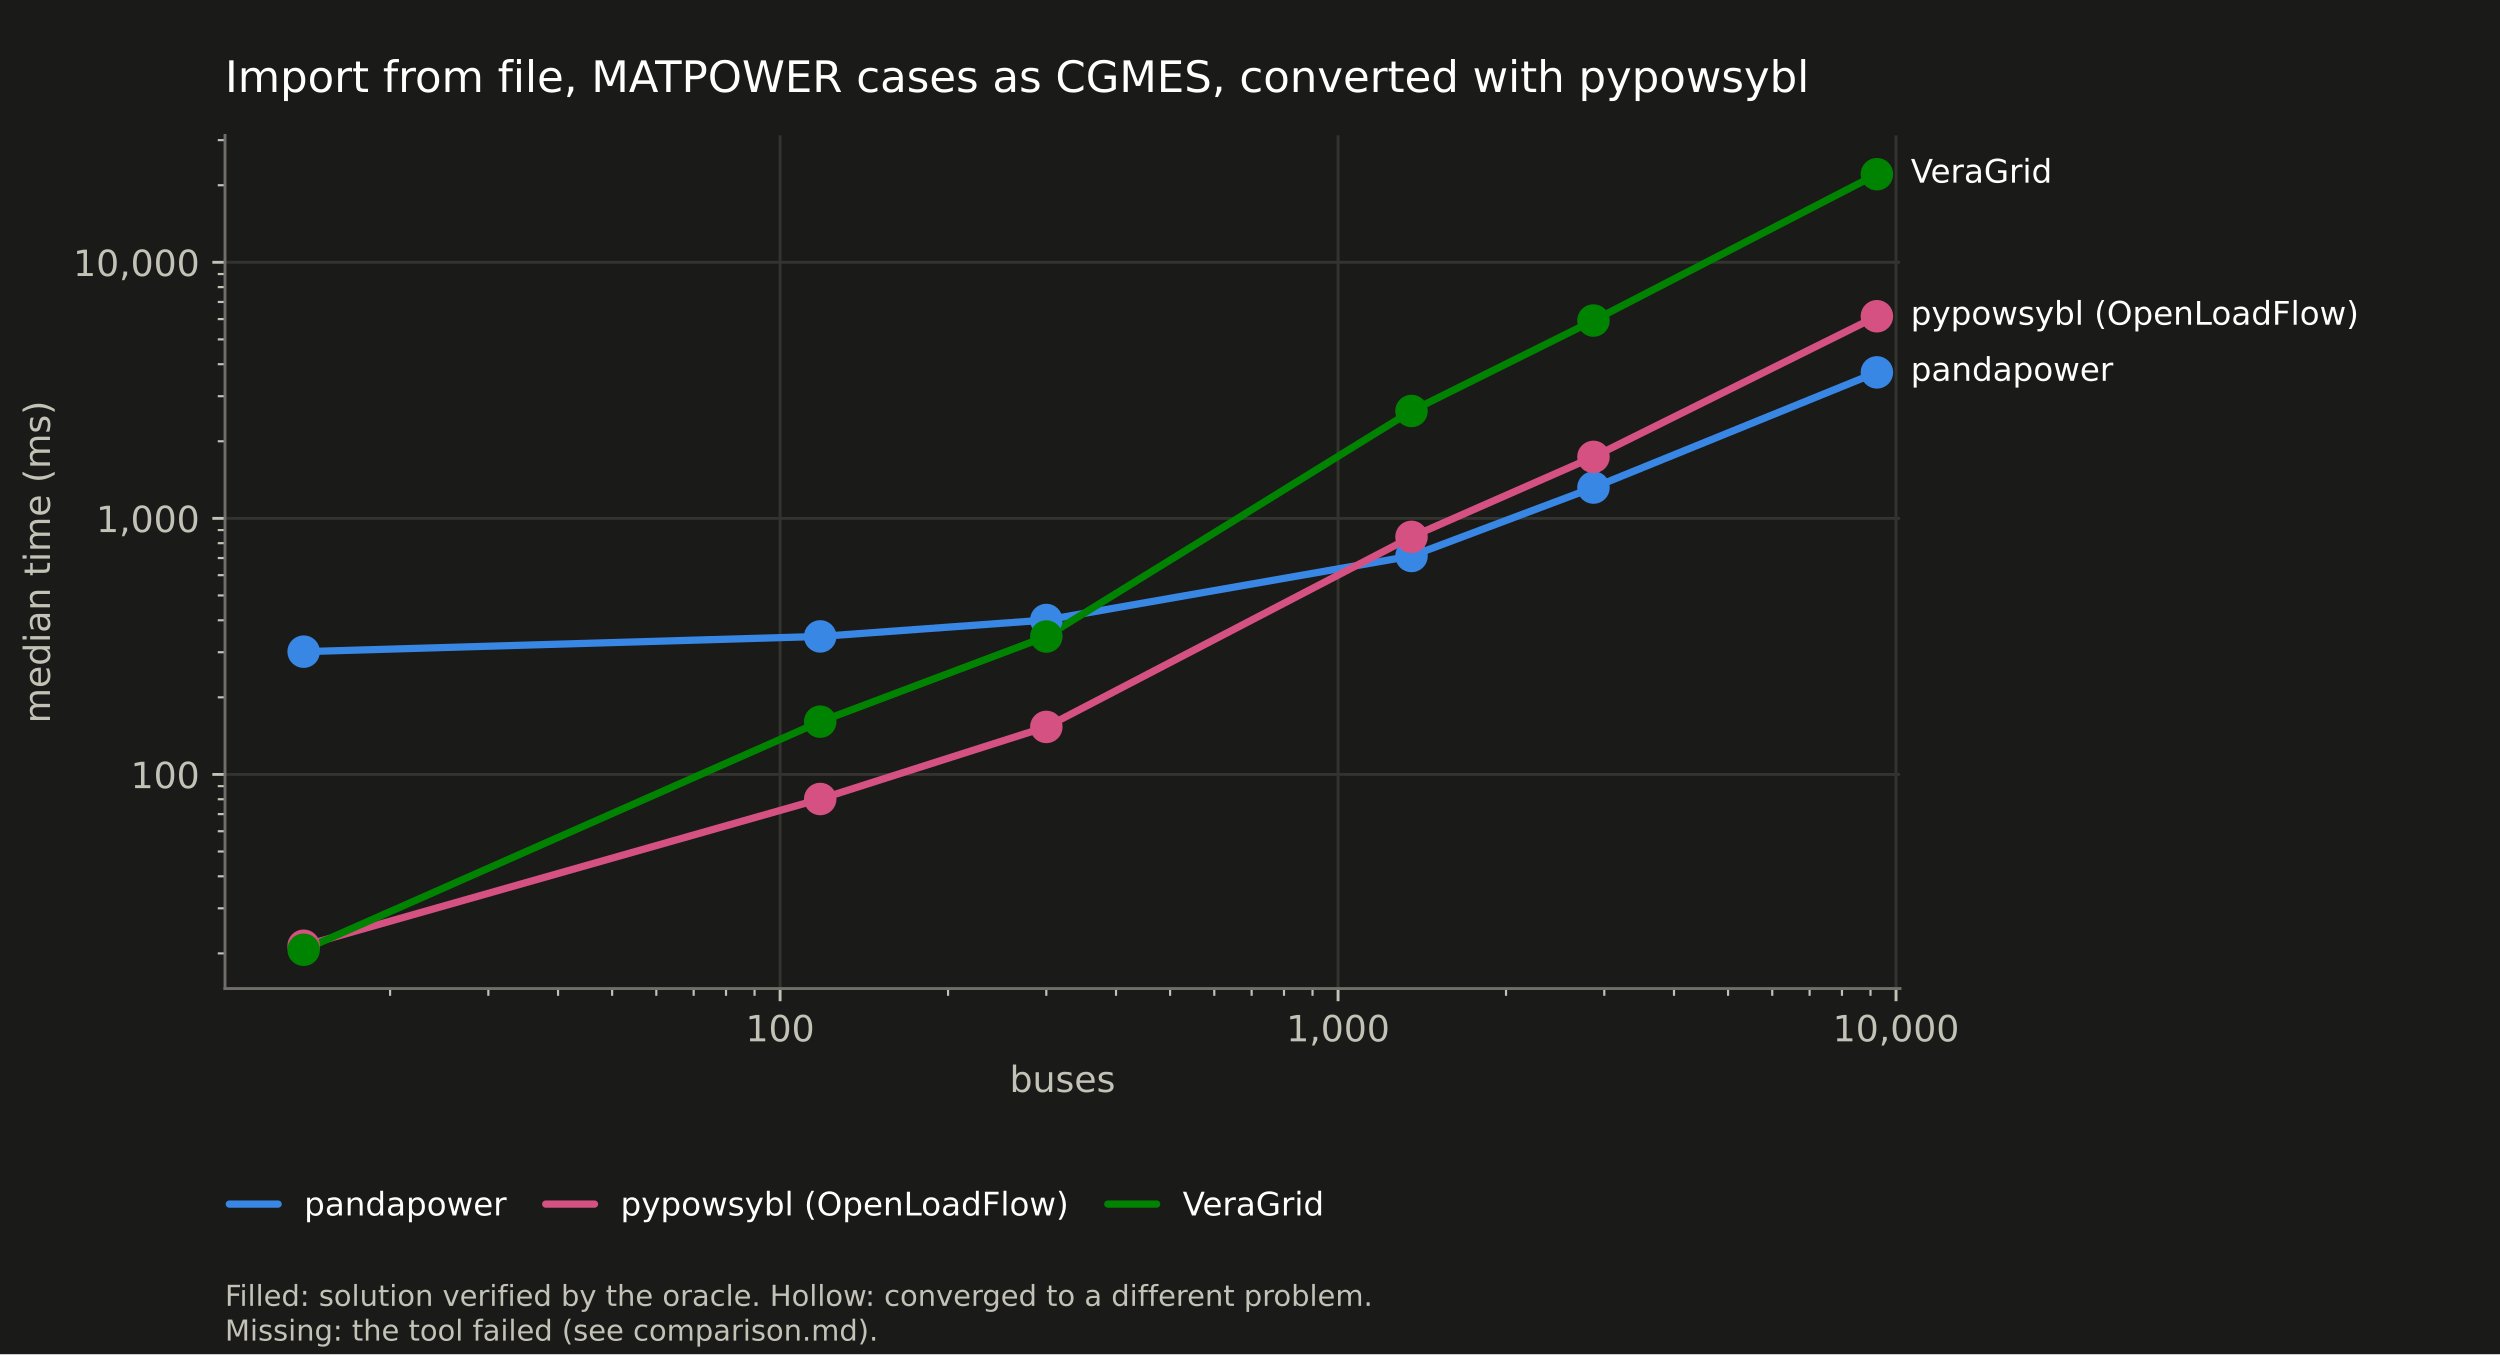
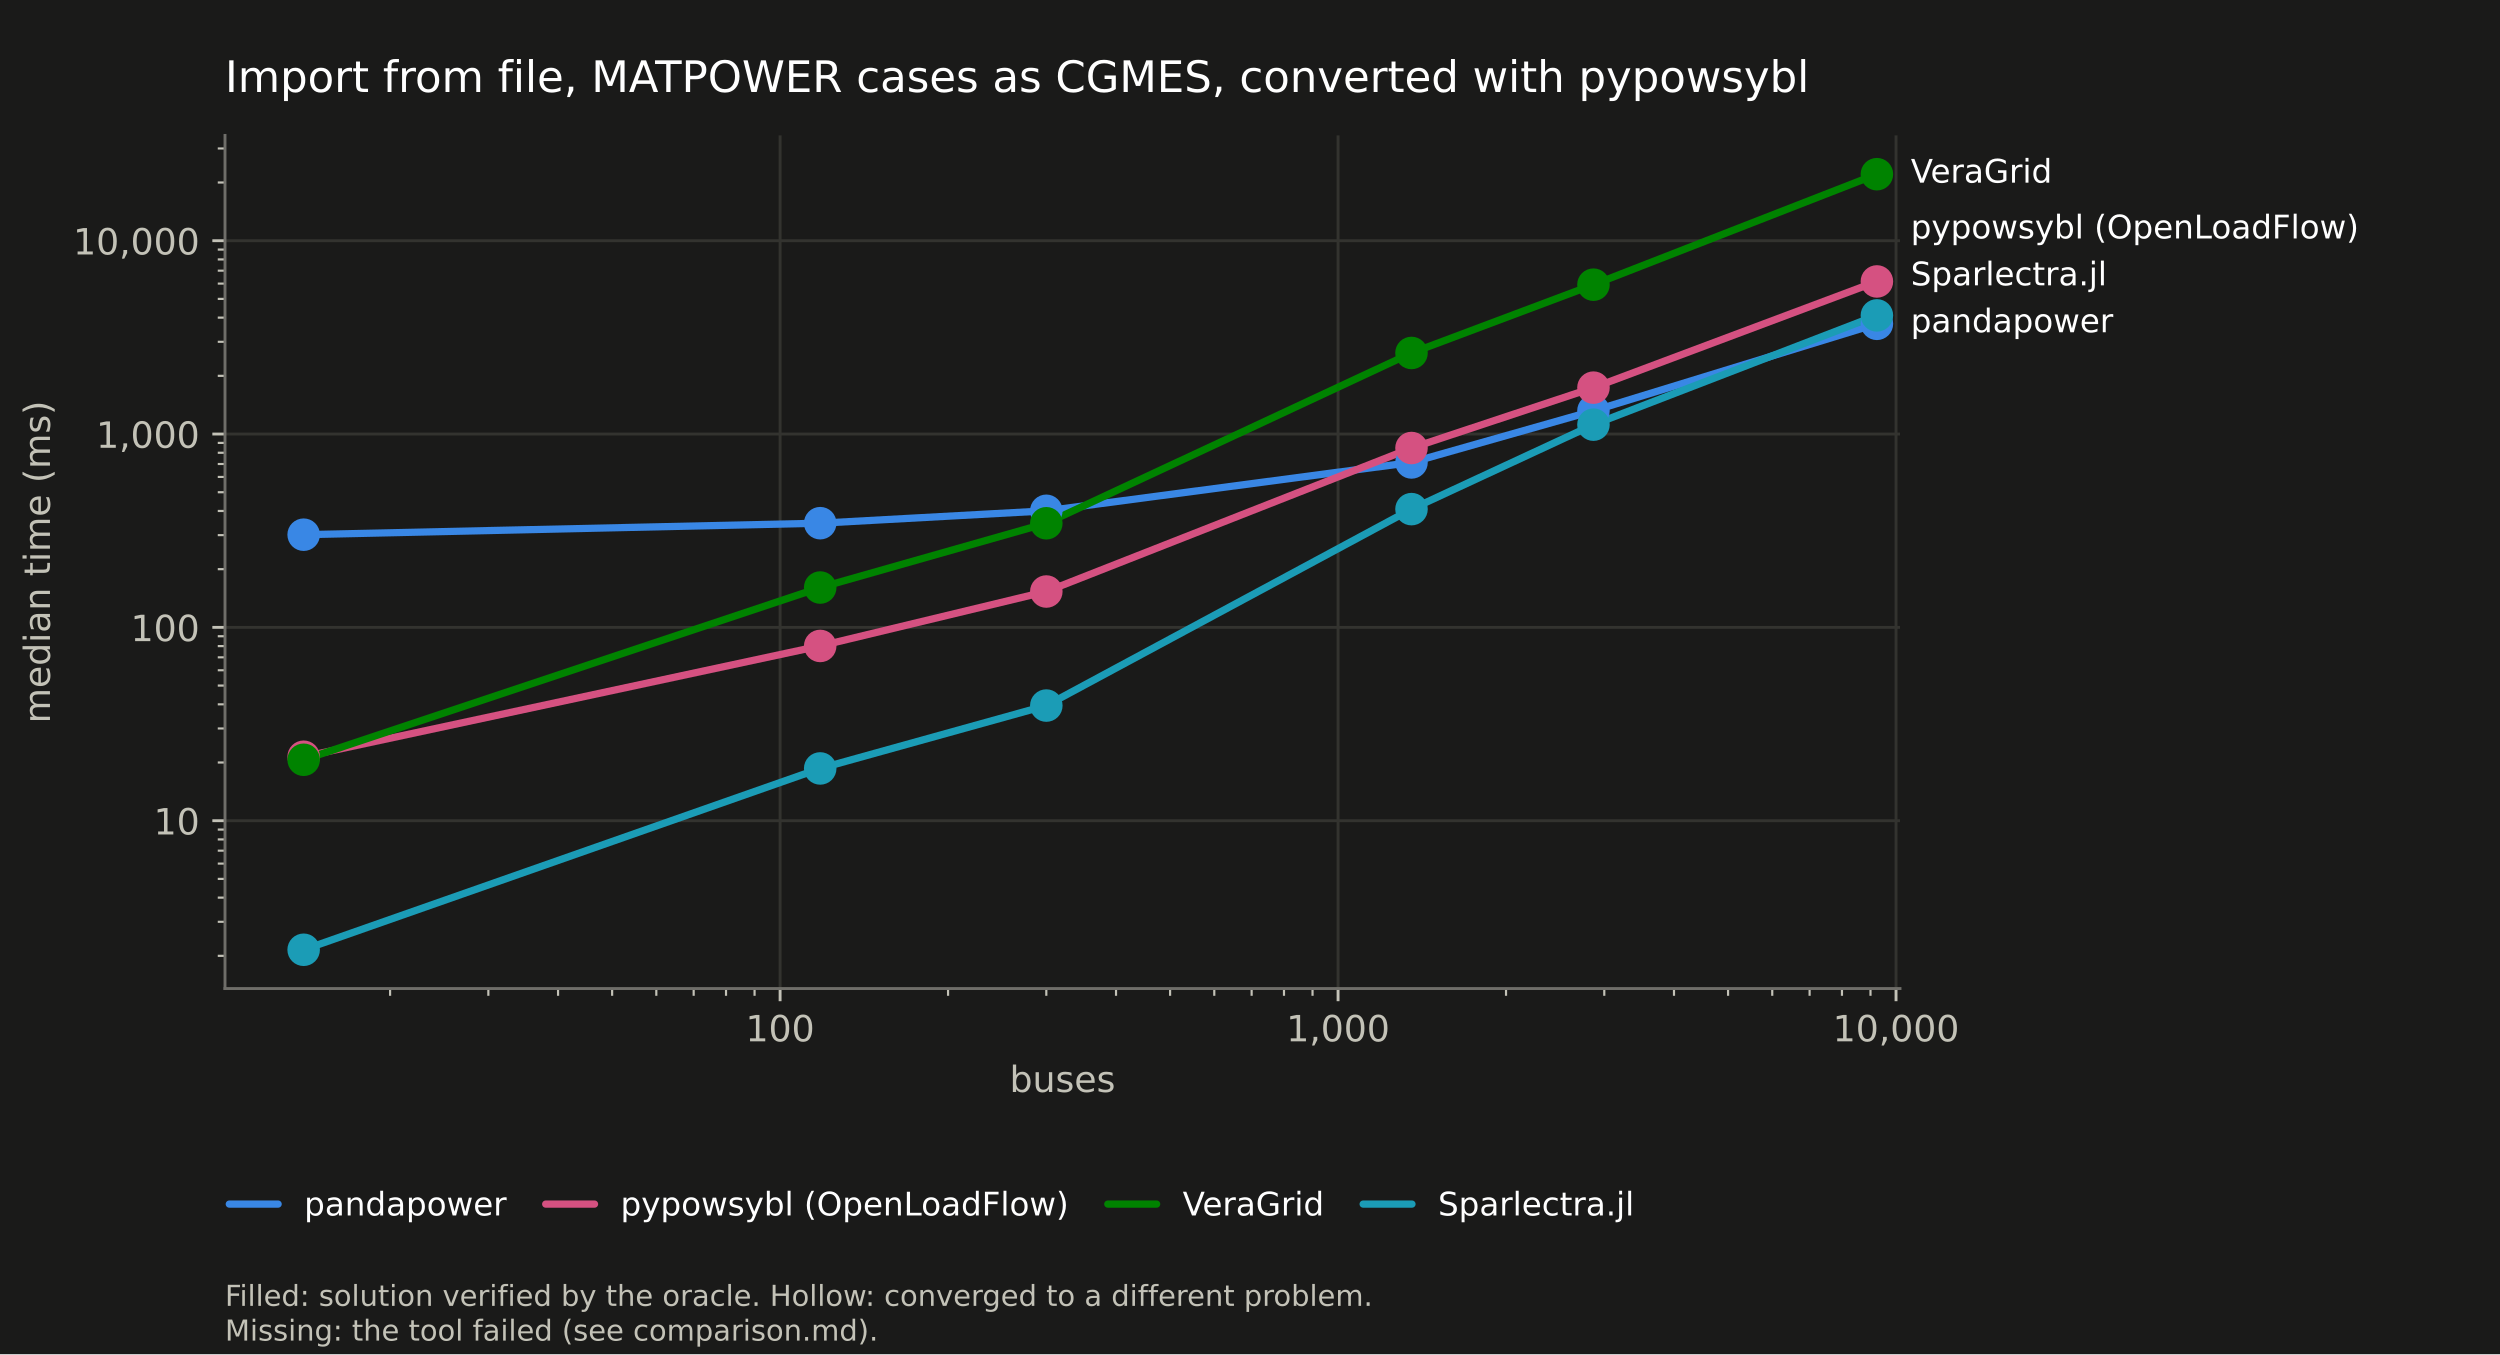
<svg xmlns="http://www.w3.org/2000/svg" xmlns:xlink="http://www.w3.org/1999/xlink" width="691.2pt" height="374.4pt" viewBox="0 0 691.2 374.4" version="1.1">
  <defs>
    <style type="text/css">*{stroke-linejoin: round; stroke-linecap: butt}</style>
  </defs>
  <g id="figure_1">
    <g id="patch_1">
      <path d="M 0 374.4  L 691.2 374.4  L 691.2 0  L 0 0  z " style="fill: #1a1a19" />
    </g>
    <g id="axes_1">
      <g id="patch_2">
        <path d="M 62.208 273.312  L 525.312 273.312  L 525.312 37.44  L 62.208 37.44  z " style="fill: #1a1a19" />
      </g>
      <g id="matplotlib.axis_1">
        <g id="xtick_1">
          <g id="line2d_1">
            <path d="M 215.681 273.312  L 215.681 37.44  " clip-path="url(#p7c9ccb0020)" style="fill: none; stroke: #33332f; stroke-width: 0.8; stroke-linecap: square" />
          </g>
          <g id="line2d_2">
            <defs>
              <path id="m5ec1d65c88" d="M 0 0  L 0 3.5  " style="stroke: #c3c2b7; stroke-width: 0.8" />
            </defs>
            <g>
              <use xlink:href="#m5ec1d65c88" x="215.681" y="273.312" style="fill: #c3c2b7; stroke: #c3c2b7; stroke-width: 0.8" />
            </g>
          </g>
          <g id="text_1">
            <text style="font-size: 10px; font-family: 'DejaVu Sans', 'Bitstream Vera Sans', 'Computer Modern Sans Serif', 'Lucida Grande', 'Verdana', 'Geneva', 'Lucid', 'Arial', 'Helvetica', 'Avant Garde', sans-serif; text-anchor: middle; fill: #c3c2b7" x="215.681" y="287.91" transform="rotate(-0 215.6808 287.9097)">100</text>
          </g>
        </g>
        <g id="xtick_2">
          <g id="line2d_3">
            <path d="M 369.948 273.312  L 369.948 37.44  " clip-path="url(#p7c9ccb0020)" style="fill: none; stroke: #33332f; stroke-width: 0.8; stroke-linecap: square" />
          </g>
          <g id="line2d_4">
            <g>
              <use xlink:href="#m5ec1d65c88" x="369.948" y="273.312" style="fill: #c3c2b7; stroke: #c3c2b7; stroke-width: 0.8" />
            </g>
          </g>
          <g id="text_2">
            <text style="font-size: 10px; font-family: 'DejaVu Sans', 'Bitstream Vera Sans', 'Computer Modern Sans Serif', 'Lucida Grande', 'Verdana', 'Geneva', 'Lucid', 'Arial', 'Helvetica', 'Avant Garde', sans-serif; text-anchor: middle; fill: #c3c2b7" x="369.948" y="287.91" transform="rotate(-0 369.9479 287.9097)">1,000</text>
          </g>
        </g>
        <g id="xtick_3">
          <g id="line2d_5">
            <path d="M 524.215 273.312  L 524.215 37.44  " clip-path="url(#p7c9ccb0020)" style="fill: none; stroke: #33332f; stroke-width: 0.8; stroke-linecap: square" />
          </g>
          <g id="line2d_6">
            <g>
              <use xlink:href="#m5ec1d65c88" x="524.215" y="273.312" style="fill: #c3c2b7; stroke: #c3c2b7; stroke-width: 0.8" />
            </g>
          </g>
          <g id="text_3">
            <text style="font-size: 10px; font-family: 'DejaVu Sans', 'Bitstream Vera Sans', 'Computer Modern Sans Serif', 'Lucida Grande', 'Verdana', 'Geneva', 'Lucid', 'Arial', 'Helvetica', 'Avant Garde', sans-serif; text-anchor: middle; fill: #c3c2b7" x="524.215" y="287.91" transform="rotate(-0 524.2149 287.9097)">10,000</text>
          </g>
        </g>
        <g id="xtick_4">
          <g id="line2d_7">
            <defs>
              <path id="m5e015acaa7" d="M 0 0  L 0 2  " style="stroke: #c3c2b7; stroke-width: 0.6" />
            </defs>
            <g>
              <use xlink:href="#m5e015acaa7" x="107.853" y="273.312" style="fill: #c3c2b7; stroke: #c3c2b7; stroke-width: 0.6" />
            </g>
          </g>
        </g>
        <g id="xtick_5">
          <g id="line2d_8">
            <g>
              <use xlink:href="#m5e015acaa7" x="135.018" y="273.312" style="fill: #c3c2b7; stroke: #c3c2b7; stroke-width: 0.6" />
            </g>
          </g>
        </g>
        <g id="xtick_6">
          <g id="line2d_9">
            <g>
              <use xlink:href="#m5e015acaa7" x="154.292" y="273.312" style="fill: #c3c2b7; stroke: #c3c2b7; stroke-width: 0.6" />
            </g>
          </g>
        </g>
        <g id="xtick_7">
          <g id="line2d_10">
            <g>
              <use xlink:href="#m5e015acaa7" x="169.242" y="273.312" style="fill: #c3c2b7; stroke: #c3c2b7; stroke-width: 0.6" />
            </g>
          </g>
        </g>
        <g id="xtick_8">
          <g id="line2d_11">
            <g>
              <use xlink:href="#m5e015acaa7" x="181.457" y="273.312" style="fill: #c3c2b7; stroke: #c3c2b7; stroke-width: 0.6" />
            </g>
          </g>
        </g>
        <g id="xtick_9">
          <g id="line2d_12">
            <g>
              <use xlink:href="#m5e015acaa7" x="191.785" y="273.312" style="fill: #c3c2b7; stroke: #c3c2b7; stroke-width: 0.6" />
            </g>
          </g>
        </g>
        <g id="xtick_10">
          <g id="line2d_13">
            <g>
              <use xlink:href="#m5e015acaa7" x="200.731" y="273.312" style="fill: #c3c2b7; stroke: #c3c2b7; stroke-width: 0.6" />
            </g>
          </g>
        </g>
        <g id="xtick_11">
          <g id="line2d_14">
            <g>
              <use xlink:href="#m5e015acaa7" x="208.622" y="273.312" style="fill: #c3c2b7; stroke: #c3c2b7; stroke-width: 0.6" />
            </g>
          </g>
        </g>
        <g id="xtick_12">
          <g id="line2d_15">
            <g>
              <use xlink:href="#m5e015acaa7" x="262.12" y="273.312" style="fill: #c3c2b7; stroke: #c3c2b7; stroke-width: 0.6" />
            </g>
          </g>
        </g>
        <g id="xtick_13">
          <g id="line2d_16">
            <g>
              <use xlink:href="#m5e015acaa7" x="289.285" y="273.312" style="fill: #c3c2b7; stroke: #c3c2b7; stroke-width: 0.6" />
            </g>
          </g>
        </g>
        <g id="xtick_14">
          <g id="line2d_17">
            <g>
              <use xlink:href="#m5e015acaa7" x="308.559" y="273.312" style="fill: #c3c2b7; stroke: #c3c2b7; stroke-width: 0.6" />
            </g>
          </g>
        </g>
        <g id="xtick_15">
          <g id="line2d_18">
            <g>
              <use xlink:href="#m5e015acaa7" x="323.509" y="273.312" style="fill: #c3c2b7; stroke: #c3c2b7; stroke-width: 0.6" />
            </g>
          </g>
        </g>
        <g id="xtick_16">
          <g id="line2d_19">
            <g>
              <use xlink:href="#m5e015acaa7" x="335.724" y="273.312" style="fill: #c3c2b7; stroke: #c3c2b7; stroke-width: 0.6" />
            </g>
          </g>
        </g>
        <g id="xtick_17">
          <g id="line2d_20">
            <g>
              <use xlink:href="#m5e015acaa7" x="346.052" y="273.312" style="fill: #c3c2b7; stroke: #c3c2b7; stroke-width: 0.6" />
            </g>
          </g>
        </g>
        <g id="xtick_18">
          <g id="line2d_21">
            <g>
              <use xlink:href="#m5e015acaa7" x="354.998" y="273.312" style="fill: #c3c2b7; stroke: #c3c2b7; stroke-width: 0.6" />
            </g>
          </g>
        </g>
        <g id="xtick_19">
          <g id="line2d_22">
            <g>
              <use xlink:href="#m5e015acaa7" x="362.889" y="273.312" style="fill: #c3c2b7; stroke: #c3c2b7; stroke-width: 0.6" />
            </g>
          </g>
        </g>
        <g id="xtick_20">
          <g id="line2d_23">
            <g>
              <use xlink:href="#m5e015acaa7" x="416.387" y="273.312" style="fill: #c3c2b7; stroke: #c3c2b7; stroke-width: 0.6" />
            </g>
          </g>
        </g>
        <g id="xtick_21">
          <g id="line2d_24">
            <g>
              <use xlink:href="#m5e015acaa7" x="443.552" y="273.312" style="fill: #c3c2b7; stroke: #c3c2b7; stroke-width: 0.6" />
            </g>
          </g>
        </g>
        <g id="xtick_22">
          <g id="line2d_25">
            <g>
              <use xlink:href="#m5e015acaa7" x="462.826" y="273.312" style="fill: #c3c2b7; stroke: #c3c2b7; stroke-width: 0.6" />
            </g>
          </g>
        </g>
        <g id="xtick_23">
          <g id="line2d_26">
            <g>
              <use xlink:href="#m5e015acaa7" x="477.776" y="273.312" style="fill: #c3c2b7; stroke: #c3c2b7; stroke-width: 0.6" />
            </g>
          </g>
        </g>
        <g id="xtick_24">
          <g id="line2d_27">
            <g>
              <use xlink:href="#m5e015acaa7" x="489.991" y="273.312" style="fill: #c3c2b7; stroke: #c3c2b7; stroke-width: 0.6" />
            </g>
          </g>
        </g>
        <g id="xtick_25">
          <g id="line2d_28">
            <g>
              <use xlink:href="#m5e015acaa7" x="500.319" y="273.312" style="fill: #c3c2b7; stroke: #c3c2b7; stroke-width: 0.6" />
            </g>
          </g>
        </g>
        <g id="xtick_26">
          <g id="line2d_29">
            <g>
              <use xlink:href="#m5e015acaa7" x="509.265" y="273.312" style="fill: #c3c2b7; stroke: #c3c2b7; stroke-width: 0.6" />
            </g>
          </g>
        </g>
        <g id="xtick_27">
          <g id="line2d_30">
            <g>
              <use xlink:href="#m5e015acaa7" x="517.156" y="273.312" style="fill: #c3c2b7; stroke: #c3c2b7; stroke-width: 0.6" />
            </g>
          </g>
        </g>
        <g id="text_4">
          <text style="font-size: 10px; font-family: 'DejaVu Sans', 'Bitstream Vera Sans', 'Computer Modern Sans Serif', 'Lucida Grande', 'Verdana', 'Geneva', 'Lucid', 'Arial', 'Helvetica', 'Avant Garde', sans-serif; text-anchor: middle; fill: #c3c2b7" x="293.76" y="301.91" transform="rotate(-0 293.76 301.9104)">buses</text>
        </g>
      </g>
      <g id="matplotlib.axis_2">
        <g id="ytick_1">
          <g id="line2d_31">
-             <path d="M 62.208 214.112  L 525.312 214.112  " clip-path="url(#p7c9ccb0020)" style="fill: none; stroke: #33332f; stroke-width: 0.8; stroke-linecap: square" />
+             <path d="M 62.208 226.911  L 525.312 226.911  " clip-path="url(#p7c9ccb0020)" style="fill: none; stroke: #33332f; stroke-width: 0.8; stroke-linecap: square" />
          </g>
          <g id="line2d_32">
            <defs>
              <path id="mb448b4ee46" d="M 0 0  L -3.5 0  " style="stroke: #c3c2b7; stroke-width: 0.8" />
            </defs>
            <g>
-               <use xlink:href="#mb448b4ee46" x="62.208" y="214.112" style="fill: #c3c2b7; stroke: #c3c2b7; stroke-width: 0.8" />
+               <use xlink:href="#mb448b4ee46" x="62.208" y="226.911" style="fill: #c3c2b7; stroke: #c3c2b7; stroke-width: 0.8" />
            </g>
          </g>
          <g id="text_5">
-             <text style="font-size: 10px; font-family: 'DejaVu Sans', 'Bitstream Vera Sans', 'Computer Modern Sans Serif', 'Lucida Grande', 'Verdana', 'Geneva', 'Lucid', 'Arial', 'Helvetica', 'Avant Garde', sans-serif; text-anchor: end; fill: #c3c2b7" x="55.208" y="217.91" transform="rotate(-0 55.208 217.9104)">100</text>
+             <text style="font-size: 10px; font-family: 'DejaVu Sans', 'Bitstream Vera Sans', 'Computer Modern Sans Serif', 'Lucida Grande', 'Verdana', 'Geneva', 'Lucid', 'Arial', 'Helvetica', 'Avant Garde', sans-serif; text-anchor: end; fill: #c3c2b7" x="55.208" y="230.71" transform="rotate(-0 55.208 230.7101)">10</text>
          </g>
        </g>
        <g id="ytick_2">
          <g id="line2d_33">
-             <path d="M 62.208 143.316  L 525.312 143.316  " clip-path="url(#p7c9ccb0020)" style="fill: none; stroke: #33332f; stroke-width: 0.8; stroke-linecap: square" />
+             <path d="M 62.208 173.459  L 525.312 173.459  " clip-path="url(#p7c9ccb0020)" style="fill: none; stroke: #33332f; stroke-width: 0.8; stroke-linecap: square" />
          </g>
          <g id="line2d_34">
            <g>
-               <use xlink:href="#mb448b4ee46" x="62.208" y="143.316" style="fill: #c3c2b7; stroke: #c3c2b7; stroke-width: 0.8" />
+               <use xlink:href="#mb448b4ee46" x="62.208" y="173.459" style="fill: #c3c2b7; stroke: #c3c2b7; stroke-width: 0.8" />
            </g>
          </g>
          <g id="text_6">
-             <text style="font-size: 10px; font-family: 'DejaVu Sans', 'Bitstream Vera Sans', 'Computer Modern Sans Serif', 'Lucida Grande', 'Verdana', 'Geneva', 'Lucid', 'Arial', 'Helvetica', 'Avant Garde', sans-serif; text-anchor: end; fill: #c3c2b7" x="55.208" y="147.115" transform="rotate(-0 55.208 147.1148)">1,000</text>
+             <text style="font-size: 10px; font-family: 'DejaVu Sans', 'Bitstream Vera Sans', 'Computer Modern Sans Serif', 'Lucida Grande', 'Verdana', 'Geneva', 'Lucid', 'Arial', 'Helvetica', 'Avant Garde', sans-serif; text-anchor: end; fill: #c3c2b7" x="55.208" y="177.257" transform="rotate(-0 55.208 177.2574)">100</text>
          </g>
        </g>
        <g id="ytick_3">
          <g id="line2d_35">
-             <path d="M 62.208 72.52  L 525.312 72.52  " clip-path="url(#p7c9ccb0020)" style="fill: none; stroke: #33332f; stroke-width: 0.8; stroke-linecap: square" />
+             <path d="M 62.208 120.006  L 525.312 120.006  " clip-path="url(#p7c9ccb0020)" style="fill: none; stroke: #33332f; stroke-width: 0.8; stroke-linecap: square" />
          </g>
          <g id="line2d_36">
            <g>
-               <use xlink:href="#mb448b4ee46" x="62.208" y="72.52" style="fill: #c3c2b7; stroke: #c3c2b7; stroke-width: 0.8" />
+               <use xlink:href="#mb448b4ee46" x="62.208" y="120.006" style="fill: #c3c2b7; stroke: #c3c2b7; stroke-width: 0.8" />
            </g>
          </g>
          <g id="text_7">
-             <text style="font-size: 10px; font-family: 'DejaVu Sans', 'Bitstream Vera Sans', 'Computer Modern Sans Serif', 'Lucida Grande', 'Verdana', 'Geneva', 'Lucid', 'Arial', 'Helvetica', 'Avant Garde', sans-serif; text-anchor: end; fill: #c3c2b7" x="55.208" y="76.319" transform="rotate(-0 55.208 76.31925)">10,000</text>
+             <text style="font-size: 10px; font-family: 'DejaVu Sans', 'Bitstream Vera Sans', 'Computer Modern Sans Serif', 'Lucida Grande', 'Verdana', 'Geneva', 'Lucid', 'Arial', 'Helvetica', 'Avant Garde', sans-serif; text-anchor: end; fill: #c3c2b7" x="55.208" y="123.805" transform="rotate(-0 55.208 123.8047)">1,000</text>
          </g>
        </g>
        <g id="ytick_4">
          <g id="line2d_37">
+             <path d="M 62.208 66.553  L 525.312 66.553  " clip-path="url(#p7c9ccb0020)" style="fill: none; stroke: #33332f; stroke-width: 0.8; stroke-linecap: square" />
+           </g>
+           <g id="line2d_38">
+             <g>
+               <use xlink:href="#mb448b4ee46" x="62.208" y="66.553" style="fill: #c3c2b7; stroke: #c3c2b7; stroke-width: 0.8" />
+             </g>
+           </g>
+           <g id="text_8">
+             <text style="font-size: 10px; font-family: 'DejaVu Sans', 'Bitstream Vera Sans', 'Computer Modern Sans Serif', 'Lucida Grande', 'Verdana', 'Geneva', 'Lucid', 'Arial', 'Helvetica', 'Avant Garde', sans-serif; text-anchor: end; fill: #c3c2b7" x="55.208" y="70.352" transform="rotate(-0 55.208 70.352)">10,000</text>
+           </g>
+         </g>
+         <g id="ytick_5">
+           <g id="line2d_39">
            <defs>
              <path id="m039c7db84e" d="M 0 0  L -2 0  " style="stroke: #c3c2b7; stroke-width: 0.6" />
            </defs>
            <g>
-               <use xlink:href="#m039c7db84e" x="62.208" y="263.596" style="fill: #c3c2b7; stroke: #c3c2b7; stroke-width: 0.6" />
-             </g>
-           </g>
-         </g>
-         <g id="ytick_5">
-           <g id="line2d_38">
-             <g>
-               <use xlink:href="#m039c7db84e" x="62.208" y="251.129" style="fill: #c3c2b7; stroke: #c3c2b7; stroke-width: 0.6" />
+               <use xlink:href="#m039c7db84e" x="62.208" y="264.273" style="fill: #c3c2b7; stroke: #c3c2b7; stroke-width: 0.6" />
            </g>
          </g>
        </g>
        <g id="ytick_6">
-           <g id="line2d_39">
-             <g>
-               <use xlink:href="#m039c7db84e" x="62.208" y="242.284" style="fill: #c3c2b7; stroke: #c3c2b7; stroke-width: 0.6" />
+           <g id="line2d_40">
+             <g>
+               <use xlink:href="#m039c7db84e" x="62.208" y="254.861" style="fill: #c3c2b7; stroke: #c3c2b7; stroke-width: 0.6" />
            </g>
          </g>
        </g>
        <g id="ytick_7">
-           <g id="line2d_40">
-             <g>
-               <use xlink:href="#m039c7db84e" x="62.208" y="235.423" style="fill: #c3c2b7; stroke: #c3c2b7; stroke-width: 0.6" />
+           <g id="line2d_41">
+             <g>
+               <use xlink:href="#m039c7db84e" x="62.208" y="248.182" style="fill: #c3c2b7; stroke: #c3c2b7; stroke-width: 0.6" />
            </g>
          </g>
        </g>
        <g id="ytick_8">
-           <g id="line2d_41">
-             <g>
-               <use xlink:href="#m039c7db84e" x="62.208" y="229.818" style="fill: #c3c2b7; stroke: #c3c2b7; stroke-width: 0.6" />
+           <g id="line2d_42">
+             <g>
+               <use xlink:href="#m039c7db84e" x="62.208" y="243.002" style="fill: #c3c2b7; stroke: #c3c2b7; stroke-width: 0.6" />
            </g>
          </g>
        </g>
        <g id="ytick_9">
-           <g id="line2d_42">
-             <g>
-               <use xlink:href="#m039c7db84e" x="62.208" y="225.078" style="fill: #c3c2b7; stroke: #c3c2b7; stroke-width: 0.6" />
+           <g id="line2d_43">
+             <g>
+               <use xlink:href="#m039c7db84e" x="62.208" y="238.77" style="fill: #c3c2b7; stroke: #c3c2b7; stroke-width: 0.6" />
            </g>
          </g>
        </g>
        <g id="ytick_10">
-           <g id="line2d_43">
-             <g>
-               <use xlink:href="#m039c7db84e" x="62.208" y="220.972" style="fill: #c3c2b7; stroke: #c3c2b7; stroke-width: 0.6" />
+           <g id="line2d_44">
+             <g>
+               <use xlink:href="#m039c7db84e" x="62.208" y="235.191" style="fill: #c3c2b7; stroke: #c3c2b7; stroke-width: 0.6" />
            </g>
          </g>
        </g>
        <g id="ytick_11">
-           <g id="line2d_44">
-             <g>
-               <use xlink:href="#m039c7db84e" x="62.208" y="217.351" style="fill: #c3c2b7; stroke: #c3c2b7; stroke-width: 0.6" />
+           <g id="line2d_45">
+             <g>
+               <use xlink:href="#m039c7db84e" x="62.208" y="232.091" style="fill: #c3c2b7; stroke: #c3c2b7; stroke-width: 0.6" />
            </g>
          </g>
        </g>
        <g id="ytick_12">
-           <g id="line2d_45">
-             <g>
-               <use xlink:href="#m039c7db84e" x="62.208" y="192.8" style="fill: #c3c2b7; stroke: #c3c2b7; stroke-width: 0.6" />
+           <g id="line2d_46">
+             <g>
+               <use xlink:href="#m039c7db84e" x="62.208" y="229.357" style="fill: #c3c2b7; stroke: #c3c2b7; stroke-width: 0.6" />
            </g>
          </g>
        </g>
        <g id="ytick_13">
-           <g id="line2d_46">
-             <g>
-               <use xlink:href="#m039c7db84e" x="62.208" y="180.334" style="fill: #c3c2b7; stroke: #c3c2b7; stroke-width: 0.6" />
+           <g id="line2d_47">
+             <g>
+               <use xlink:href="#m039c7db84e" x="62.208" y="210.82" style="fill: #c3c2b7; stroke: #c3c2b7; stroke-width: 0.6" />
            </g>
          </g>
        </g>
        <g id="ytick_14">
-           <g id="line2d_47">
-             <g>
-               <use xlink:href="#m039c7db84e" x="62.208" y="171.488" style="fill: #c3c2b7; stroke: #c3c2b7; stroke-width: 0.6" />
+           <g id="line2d_48">
+             <g>
+               <use xlink:href="#m039c7db84e" x="62.208" y="201.408" style="fill: #c3c2b7; stroke: #c3c2b7; stroke-width: 0.6" />
            </g>
          </g>
        </g>
        <g id="ytick_15">
-           <g id="line2d_48">
-             <g>
-               <use xlink:href="#m039c7db84e" x="62.208" y="164.628" style="fill: #c3c2b7; stroke: #c3c2b7; stroke-width: 0.6" />
+           <g id="line2d_49">
+             <g>
+               <use xlink:href="#m039c7db84e" x="62.208" y="194.73" style="fill: #c3c2b7; stroke: #c3c2b7; stroke-width: 0.6" />
            </g>
          </g>
        </g>
        <g id="ytick_16">
-           <g id="line2d_49">
-             <g>
-               <use xlink:href="#m039c7db84e" x="62.208" y="159.022" style="fill: #c3c2b7; stroke: #c3c2b7; stroke-width: 0.6" />
+           <g id="line2d_50">
+             <g>
+               <use xlink:href="#m039c7db84e" x="62.208" y="189.549" style="fill: #c3c2b7; stroke: #c3c2b7; stroke-width: 0.6" />
            </g>
          </g>
        </g>
        <g id="ytick_17">
-           <g id="line2d_50">
-             <g>
-               <use xlink:href="#m039c7db84e" x="62.208" y="154.282" style="fill: #c3c2b7; stroke: #c3c2b7; stroke-width: 0.6" />
+           <g id="line2d_51">
+             <g>
+               <use xlink:href="#m039c7db84e" x="62.208" y="185.317" style="fill: #c3c2b7; stroke: #c3c2b7; stroke-width: 0.6" />
            </g>
          </g>
        </g>
        <g id="ytick_18">
-           <g id="line2d_51">
-             <g>
-               <use xlink:href="#m039c7db84e" x="62.208" y="150.177" style="fill: #c3c2b7; stroke: #c3c2b7; stroke-width: 0.6" />
+           <g id="line2d_52">
+             <g>
+               <use xlink:href="#m039c7db84e" x="62.208" y="181.738" style="fill: #c3c2b7; stroke: #c3c2b7; stroke-width: 0.6" />
            </g>
          </g>
        </g>
        <g id="ytick_19">
-           <g id="line2d_52">
-             <g>
-               <use xlink:href="#m039c7db84e" x="62.208" y="146.555" style="fill: #c3c2b7; stroke: #c3c2b7; stroke-width: 0.6" />
+           <g id="line2d_53">
+             <g>
+               <use xlink:href="#m039c7db84e" x="62.208" y="178.639" style="fill: #c3c2b7; stroke: #c3c2b7; stroke-width: 0.6" />
            </g>
          </g>
        </g>
        <g id="ytick_20">
-           <g id="line2d_53">
-             <g>
-               <use xlink:href="#m039c7db84e" x="62.208" y="122.004" style="fill: #c3c2b7; stroke: #c3c2b7; stroke-width: 0.6" />
+           <g id="line2d_54">
+             <g>
+               <use xlink:href="#m039c7db84e" x="62.208" y="175.904" style="fill: #c3c2b7; stroke: #c3c2b7; stroke-width: 0.6" />
            </g>
          </g>
        </g>
        <g id="ytick_21">
-           <g id="line2d_54">
-             <g>
-               <use xlink:href="#m039c7db84e" x="62.208" y="109.538" style="fill: #c3c2b7; stroke: #c3c2b7; stroke-width: 0.6" />
+           <g id="line2d_55">
+             <g>
+               <use xlink:href="#m039c7db84e" x="62.208" y="157.368" style="fill: #c3c2b7; stroke: #c3c2b7; stroke-width: 0.6" />
            </g>
          </g>
        </g>
        <g id="ytick_22">
-           <g id="line2d_55">
-             <g>
-               <use xlink:href="#m039c7db84e" x="62.208" y="100.693" style="fill: #c3c2b7; stroke: #c3c2b7; stroke-width: 0.6" />
+           <g id="line2d_56">
+             <g>
+               <use xlink:href="#m039c7db84e" x="62.208" y="147.955" style="fill: #c3c2b7; stroke: #c3c2b7; stroke-width: 0.6" />
            </g>
          </g>
        </g>
        <g id="ytick_23">
-           <g id="line2d_56">
-             <g>
-               <use xlink:href="#m039c7db84e" x="62.208" y="93.832" style="fill: #c3c2b7; stroke: #c3c2b7; stroke-width: 0.6" />
+           <g id="line2d_57">
+             <g>
+               <use xlink:href="#m039c7db84e" x="62.208" y="141.277" style="fill: #c3c2b7; stroke: #c3c2b7; stroke-width: 0.6" />
            </g>
          </g>
        </g>
        <g id="ytick_24">
-           <g id="line2d_57">
-             <g>
-               <use xlink:href="#m039c7db84e" x="62.208" y="88.226" style="fill: #c3c2b7; stroke: #c3c2b7; stroke-width: 0.6" />
+           <g id="line2d_58">
+             <g>
+               <use xlink:href="#m039c7db84e" x="62.208" y="136.097" style="fill: #c3c2b7; stroke: #c3c2b7; stroke-width: 0.6" />
            </g>
          </g>
        </g>
        <g id="ytick_25">
-           <g id="line2d_58">
-             <g>
-               <use xlink:href="#m039c7db84e" x="62.208" y="83.487" style="fill: #c3c2b7; stroke: #c3c2b7; stroke-width: 0.6" />
+           <g id="line2d_59">
+             <g>
+               <use xlink:href="#m039c7db84e" x="62.208" y="131.864" style="fill: #c3c2b7; stroke: #c3c2b7; stroke-width: 0.6" />
            </g>
          </g>
        </g>
        <g id="ytick_26">
-           <g id="line2d_59">
-             <g>
-               <use xlink:href="#m039c7db84e" x="62.208" y="79.381" style="fill: #c3c2b7; stroke: #c3c2b7; stroke-width: 0.6" />
+           <g id="line2d_60">
+             <g>
+               <use xlink:href="#m039c7db84e" x="62.208" y="128.286" style="fill: #c3c2b7; stroke: #c3c2b7; stroke-width: 0.6" />
            </g>
          </g>
        </g>
        <g id="ytick_27">
-           <g id="line2d_60">
-             <g>
-               <use xlink:href="#m039c7db84e" x="62.208" y="75.76" style="fill: #c3c2b7; stroke: #c3c2b7; stroke-width: 0.6" />
+           <g id="line2d_61">
+             <g>
+               <use xlink:href="#m039c7db84e" x="62.208" y="125.186" style="fill: #c3c2b7; stroke: #c3c2b7; stroke-width: 0.6" />
            </g>
          </g>
        </g>
        <g id="ytick_28">
-           <g id="line2d_61">
-             <g>
-               <use xlink:href="#m039c7db84e" x="62.208" y="51.209" style="fill: #c3c2b7; stroke: #c3c2b7; stroke-width: 0.6" />
+           <g id="line2d_62">
+             <g>
+               <use xlink:href="#m039c7db84e" x="62.208" y="122.452" style="fill: #c3c2b7; stroke: #c3c2b7; stroke-width: 0.6" />
            </g>
          </g>
        </g>
        <g id="ytick_29">
-           <g id="line2d_62">
-             <g>
-               <use xlink:href="#m039c7db84e" x="62.208" y="38.742" style="fill: #c3c2b7; stroke: #c3c2b7; stroke-width: 0.6" />
-             </g>
-           </g>
-         </g>
-         <g id="text_8">
+           <g id="line2d_63">
+             <g>
+               <use xlink:href="#m039c7db84e" x="62.208" y="103.915" style="fill: #c3c2b7; stroke: #c3c2b7; stroke-width: 0.6" />
+             </g>
+           </g>
+         </g>
+         <g id="ytick_30">
+           <g id="line2d_64">
+             <g>
+               <use xlink:href="#m039c7db84e" x="62.208" y="94.502" style="fill: #c3c2b7; stroke: #c3c2b7; stroke-width: 0.6" />
+             </g>
+           </g>
+         </g>
+         <g id="ytick_31">
+           <g id="line2d_65">
+             <g>
+               <use xlink:href="#m039c7db84e" x="62.208" y="87.824" style="fill: #c3c2b7; stroke: #c3c2b7; stroke-width: 0.6" />
+             </g>
+           </g>
+         </g>
+         <g id="ytick_32">
+           <g id="line2d_66">
+             <g>
+               <use xlink:href="#m039c7db84e" x="62.208" y="82.644" style="fill: #c3c2b7; stroke: #c3c2b7; stroke-width: 0.6" />
+             </g>
+           </g>
+         </g>
+         <g id="ytick_33">
+           <g id="line2d_67">
+             <g>
+               <use xlink:href="#m039c7db84e" x="62.208" y="78.412" style="fill: #c3c2b7; stroke: #c3c2b7; stroke-width: 0.6" />
+             </g>
+           </g>
+         </g>
+         <g id="ytick_34">
+           <g id="line2d_68">
+             <g>
+               <use xlink:href="#m039c7db84e" x="62.208" y="74.833" style="fill: #c3c2b7; stroke: #c3c2b7; stroke-width: 0.6" />
+             </g>
+           </g>
+         </g>
+         <g id="ytick_35">
+           <g id="line2d_69">
+             <g>
+               <use xlink:href="#m039c7db84e" x="62.208" y="71.733" style="fill: #c3c2b7; stroke: #c3c2b7; stroke-width: 0.6" />
+             </g>
+           </g>
+         </g>
+         <g id="ytick_36">
+           <g id="line2d_70">
+             <g>
+               <use xlink:href="#m039c7db84e" x="62.208" y="68.999" style="fill: #c3c2b7; stroke: #c3c2b7; stroke-width: 0.6" />
+             </g>
+           </g>
+         </g>
+         <g id="ytick_37">
+           <g id="line2d_71">
+             <g>
+               <use xlink:href="#m039c7db84e" x="62.208" y="50.462" style="fill: #c3c2b7; stroke: #c3c2b7; stroke-width: 0.6" />
+             </g>
+           </g>
+         </g>
+         <g id="ytick_38">
+           <g id="line2d_72">
+             <g>
+               <use xlink:href="#m039c7db84e" x="62.208" y="41.05" style="fill: #c3c2b7; stroke: #c3c2b7; stroke-width: 0.6" />
+             </g>
+           </g>
+         </g>
+         <g id="text_9">
          <text style="font-size: 10px; font-family: 'DejaVu Sans', 'Bitstream Vera Sans', 'Computer Modern Sans Serif', 'Lucida Grande', 'Verdana', 'Geneva', 'Lucid', 'Arial', 'Helvetica', 'Avant Garde', sans-serif; text-anchor: middle; fill: #c3c2b7" x="13.815" y="155.376" transform="rotate(-90 13.81503 155.376)">median time (ms)</text>
        </g>
      </g>
-       <g id="line2d_63">
-         <path d="M 83.956 180.171  L 226.77 175.956  L 289.285 171.421  L 390.252 153.716  L 440.561 134.8  L 518.926 102.952  " clip-path="url(#p7c9ccb0020)" style="fill: none; stroke: #3987e5; stroke-width: 2; stroke-linecap: round" />
-       </g>
-       <g id="line2d_64">
-         <path d="M 83.956 261.483  L 226.77 220.908  L 289.285 200.98  L 390.252 148.435  L 440.561 126.324  L 518.926 87.437  " clip-path="url(#p7c9ccb0020)" style="fill: none; stroke: #d55181; stroke-width: 2; stroke-linecap: round" />
-       </g>
-       <g id="line2d_65">
-         <path d="M 83.956 262.591  L 226.77 199.522  L 289.285 175.986  L 390.252 113.626  L 440.561 88.621  L 518.926 48.161  " clip-path="url(#p7c9ccb0020)" style="fill: none; stroke: #008300; stroke-width: 2; stroke-linecap: round" />
+       <g id="line2d_73">
+         <path d="M 83.956 147.832  L 226.77 144.65  L 289.285 141.226  L 390.252 127.858  L 440.561 113.576  L 518.926 89.53  " clip-path="url(#p7c9ccb0020)" style="fill: none; stroke: #3987e5; stroke-width: 2; stroke-linecap: round" />
+       </g>
+       <g id="line2d_74">
+         <path d="M 83.956 209.225  L 226.77 178.59  L 289.285 163.544  L 390.252 123.87  L 440.561 107.176  L 518.926 77.816  " clip-path="url(#p7c9ccb0020)" style="fill: none; stroke: #d55181; stroke-width: 2; stroke-linecap: round" />
+       </g>
+       <g id="line2d_75">
+         <path d="M 83.956 210.062  L 226.77 162.443  L 289.285 144.672  L 390.252 97.589  L 440.561 78.709  L 518.926 48.161  " clip-path="url(#p7c9ccb0020)" style="fill: none; stroke: #008300; stroke-width: 2; stroke-linecap: round" />
+       </g>
+       <g id="line2d_76">
+         <path d="M 83.956 262.591  L 226.77 212.458  L 289.285 195.076  L 390.252 140.762  L 440.561 117.409  L 518.926 87.201  " clip-path="url(#p7c9ccb0020)" style="fill: none; stroke: #1b9cb6; stroke-width: 2; stroke-linecap: round" />
      </g>
      <g id="patch_3">
        <path d="M 62.208 273.312  L 62.208 37.44  " style="fill: none; stroke: #6f6e69; stroke-width: 0.8; stroke-linejoin: miter; stroke-linecap: square" />
      </g>
      <g id="patch_4">
        <path d="M 62.208 273.312  L 525.312 273.312  " style="fill: none; stroke: #6f6e69; stroke-width: 0.8; stroke-linejoin: miter; stroke-linecap: square" />
      </g>
-       <g id="line2d_66">
+       <g id="line2d_77">
        <defs>
          <path id="m8c884c521c" d="M 0 3.5  C 0.928 3.5 1.819 3.131 2.475 2.475  C 3.131 1.819 3.5 0.928 3.5 0  C 3.5 -0.928 3.131 -1.819 2.475 -2.475  C 1.819 -3.131 0.928 -3.5 0 -3.5  C -0.928 -3.5 -1.819 -3.131 -2.475 -2.475  C -3.131 -1.819 -3.5 -0.928 -3.5 0  C -3.5 0.928 -3.131 1.819 -2.475 2.475  C -1.819 3.131 -0.928 3.5 0 3.5  z " style="stroke: #3987e5; stroke-width: 2" />
        </defs>
        <g clip-path="url(#p7c9ccb0020)">
-           <use xlink:href="#m8c884c521c" x="83.956" y="180.171" style="fill: #3987e5; stroke: #3987e5; stroke-width: 2" />
-         </g>
-       </g>
-       <g id="line2d_67">
-         <g clip-path="url(#p7c9ccb0020)">
-           <use xlink:href="#m8c884c521c" x="226.77" y="175.956" style="fill: #3987e5; stroke: #3987e5; stroke-width: 2" />
-         </g>
-       </g>
-       <g id="line2d_68">
-         <g clip-path="url(#p7c9ccb0020)">
-           <use xlink:href="#m8c884c521c" x="289.285" y="171.421" style="fill: #3987e5; stroke: #3987e5; stroke-width: 2" />
-         </g>
-       </g>
-       <g id="line2d_69">
-         <g clip-path="url(#p7c9ccb0020)">
-           <use xlink:href="#m8c884c521c" x="390.252" y="153.716" style="fill: #3987e5; stroke: #3987e5; stroke-width: 2" />
-         </g>
-       </g>
-       <g id="line2d_70">
-         <g clip-path="url(#p7c9ccb0020)">
-           <use xlink:href="#m8c884c521c" x="440.561" y="134.8" style="fill: #3987e5; stroke: #3987e5; stroke-width: 2" />
-         </g>
-       </g>
-       <g id="line2d_71">
-         <g clip-path="url(#p7c9ccb0020)">
-           <use xlink:href="#m8c884c521c" x="518.926" y="102.952" style="fill: #3987e5; stroke: #3987e5; stroke-width: 2" />
-         </g>
-       </g>
-       <g id="line2d_72">
+           <use xlink:href="#m8c884c521c" x="83.956" y="147.832" style="fill: #3987e5; stroke: #3987e5; stroke-width: 2" />
+         </g>
+       </g>
+       <g id="line2d_78">
+         <g clip-path="url(#p7c9ccb0020)">
+           <use xlink:href="#m8c884c521c" x="226.77" y="144.65" style="fill: #3987e5; stroke: #3987e5; stroke-width: 2" />
+         </g>
+       </g>
+       <g id="line2d_79">
+         <g clip-path="url(#p7c9ccb0020)">
+           <use xlink:href="#m8c884c521c" x="289.285" y="141.226" style="fill: #3987e5; stroke: #3987e5; stroke-width: 2" />
+         </g>
+       </g>
+       <g id="line2d_80">
+         <g clip-path="url(#p7c9ccb0020)">
+           <use xlink:href="#m8c884c521c" x="390.252" y="127.858" style="fill: #3987e5; stroke: #3987e5; stroke-width: 2" />
+         </g>
+       </g>
+       <g id="line2d_81">
+         <g clip-path="url(#p7c9ccb0020)">
+           <use xlink:href="#m8c884c521c" x="440.561" y="113.576" style="fill: #3987e5; stroke: #3987e5; stroke-width: 2" />
+         </g>
+       </g>
+       <g id="line2d_82">
+         <g clip-path="url(#p7c9ccb0020)">
+           <use xlink:href="#m8c884c521c" x="518.926" y="89.53" style="fill: #3987e5; stroke: #3987e5; stroke-width: 2" />
+         </g>
+       </g>
+       <g id="line2d_83">
        <defs>
          <path id="mc2f7c8847a" d="M 0 3.5  C 0.928 3.5 1.819 3.131 2.475 2.475  C 3.131 1.819 3.5 0.928 3.5 0  C 3.5 -0.928 3.131 -1.819 2.475 -2.475  C 1.819 -3.131 0.928 -3.5 0 -3.5  C -0.928 -3.5 -1.819 -3.131 -2.475 -2.475  C -3.131 -1.819 -3.5 -0.928 -3.5 0  C -3.5 0.928 -3.131 1.819 -2.475 2.475  C -1.819 3.131 -0.928 3.5 0 3.5  z " style="stroke: #d55181; stroke-width: 2" />
        </defs>
        <g clip-path="url(#p7c9ccb0020)">
-           <use xlink:href="#mc2f7c8847a" x="83.956" y="261.483" style="fill: #d55181; stroke: #d55181; stroke-width: 2" />
-         </g>
-       </g>
-       <g id="line2d_73">
-         <g clip-path="url(#p7c9ccb0020)">
-           <use xlink:href="#mc2f7c8847a" x="226.77" y="220.908" style="fill: #d55181; stroke: #d55181; stroke-width: 2" />
-         </g>
-       </g>
-       <g id="line2d_74">
-         <g clip-path="url(#p7c9ccb0020)">
-           <use xlink:href="#mc2f7c8847a" x="289.285" y="200.98" style="fill: #d55181; stroke: #d55181; stroke-width: 2" />
-         </g>
-       </g>
-       <g id="line2d_75">
-         <g clip-path="url(#p7c9ccb0020)">
-           <use xlink:href="#mc2f7c8847a" x="390.252" y="148.435" style="fill: #d55181; stroke: #d55181; stroke-width: 2" />
-         </g>
-       </g>
-       <g id="line2d_76">
-         <g clip-path="url(#p7c9ccb0020)">
-           <use xlink:href="#mc2f7c8847a" x="440.561" y="126.324" style="fill: #d55181; stroke: #d55181; stroke-width: 2" />
-         </g>
-       </g>
-       <g id="line2d_77">
-         <g clip-path="url(#p7c9ccb0020)">
-           <use xlink:href="#mc2f7c8847a" x="518.926" y="87.437" style="fill: #d55181; stroke: #d55181; stroke-width: 2" />
-         </g>
-       </g>
-       <g id="line2d_78">
+           <use xlink:href="#mc2f7c8847a" x="83.956" y="209.225" style="fill: #d55181; stroke: #d55181; stroke-width: 2" />
+         </g>
+       </g>
+       <g id="line2d_84">
+         <g clip-path="url(#p7c9ccb0020)">
+           <use xlink:href="#mc2f7c8847a" x="226.77" y="178.59" style="fill: #d55181; stroke: #d55181; stroke-width: 2" />
+         </g>
+       </g>
+       <g id="line2d_85">
+         <g clip-path="url(#p7c9ccb0020)">
+           <use xlink:href="#mc2f7c8847a" x="289.285" y="163.544" style="fill: #d55181; stroke: #d55181; stroke-width: 2" />
+         </g>
+       </g>
+       <g id="line2d_86">
+         <g clip-path="url(#p7c9ccb0020)">
+           <use xlink:href="#mc2f7c8847a" x="390.252" y="123.87" style="fill: #d55181; stroke: #d55181; stroke-width: 2" />
+         </g>
+       </g>
+       <g id="line2d_87">
+         <g clip-path="url(#p7c9ccb0020)">
+           <use xlink:href="#mc2f7c8847a" x="440.561" y="107.176" style="fill: #d55181; stroke: #d55181; stroke-width: 2" />
+         </g>
+       </g>
+       <g id="line2d_88">
+         <g clip-path="url(#p7c9ccb0020)">
+           <use xlink:href="#mc2f7c8847a" x="518.926" y="77.816" style="fill: #d55181; stroke: #d55181; stroke-width: 2" />
+         </g>
+       </g>
+       <g id="line2d_89">
        <defs>
          <path id="m8a57e56164" d="M 0 3.5  C 0.928 3.5 1.819 3.131 2.475 2.475  C 3.131 1.819 3.5 0.928 3.5 0  C 3.5 -0.928 3.131 -1.819 2.475 -2.475  C 1.819 -3.131 0.928 -3.5 0 -3.5  C -0.928 -3.5 -1.819 -3.131 -2.475 -2.475  C -3.131 -1.819 -3.5 -0.928 -3.5 0  C -3.5 0.928 -3.131 1.819 -2.475 2.475  C -1.819 3.131 -0.928 3.5 0 3.5  z " style="stroke: #008300; stroke-width: 2" />
        </defs>
        <g clip-path="url(#p7c9ccb0020)">
-           <use xlink:href="#m8a57e56164" x="83.956" y="262.591" style="fill: #008300; stroke: #008300; stroke-width: 2" />
-         </g>
-       </g>
-       <g id="line2d_79">
-         <g clip-path="url(#p7c9ccb0020)">
-           <use xlink:href="#m8a57e56164" x="226.77" y="199.522" style="fill: #008300; stroke: #008300; stroke-width: 2" />
-         </g>
-       </g>
-       <g id="line2d_80">
-         <g clip-path="url(#p7c9ccb0020)">
-           <use xlink:href="#m8a57e56164" x="289.285" y="175.986" style="fill: #008300; stroke: #008300; stroke-width: 2" />
-         </g>
-       </g>
-       <g id="line2d_81">
-         <g clip-path="url(#p7c9ccb0020)">
-           <use xlink:href="#m8a57e56164" x="390.252" y="113.626" style="fill: #008300; stroke: #008300; stroke-width: 2" />
-         </g>
-       </g>
-       <g id="line2d_82">
-         <g clip-path="url(#p7c9ccb0020)">
-           <use xlink:href="#m8a57e56164" x="440.561" y="88.621" style="fill: #008300; stroke: #008300; stroke-width: 2" />
-         </g>
-       </g>
-       <g id="line2d_83">
+           <use xlink:href="#m8a57e56164" x="83.956" y="210.062" style="fill: #008300; stroke: #008300; stroke-width: 2" />
+         </g>
+       </g>
+       <g id="line2d_90">
+         <g clip-path="url(#p7c9ccb0020)">
+           <use xlink:href="#m8a57e56164" x="226.77" y="162.443" style="fill: #008300; stroke: #008300; stroke-width: 2" />
+         </g>
+       </g>
+       <g id="line2d_91">
+         <g clip-path="url(#p7c9ccb0020)">
+           <use xlink:href="#m8a57e56164" x="289.285" y="144.672" style="fill: #008300; stroke: #008300; stroke-width: 2" />
+         </g>
+       </g>
+       <g id="line2d_92">
+         <g clip-path="url(#p7c9ccb0020)">
+           <use xlink:href="#m8a57e56164" x="390.252" y="97.589" style="fill: #008300; stroke: #008300; stroke-width: 2" />
+         </g>
+       </g>
+       <g id="line2d_93">
+         <g clip-path="url(#p7c9ccb0020)">
+           <use xlink:href="#m8a57e56164" x="440.561" y="78.709" style="fill: #008300; stroke: #008300; stroke-width: 2" />
+         </g>
+       </g>
+       <g id="line2d_94">
        <g clip-path="url(#p7c9ccb0020)">
          <use xlink:href="#m8a57e56164" x="518.926" y="48.161" style="fill: #008300; stroke: #008300; stroke-width: 2" />
        </g>
      </g>
-       <g id="text_9">
-         <text style="font-size: 9px; font-family: 'DejaVu Sans', 'Bitstream Vera Sans', 'Computer Modern Sans Serif', 'Lucida Grande', 'Verdana', 'Geneva', 'Lucid', 'Arial', 'Helvetica', 'Avant Garde', sans-serif; text-anchor: start; fill: #ffffff" x="528.29" y="105.29" transform="rotate(-0 528.2901 105.2898)">pandapower</text>
+       <g id="line2d_95">
+         <defs>
+           <path id="mf96da0c915" d="M 0 3.5  C 0.928 3.5 1.819 3.131 2.475 2.475  C 3.131 1.819 3.5 0.928 3.5 0  C 3.5 -0.928 3.131 -1.819 2.475 -2.475  C 1.819 -3.131 0.928 -3.5 0 -3.5  C -0.928 -3.5 -1.819 -3.131 -2.475 -2.475  C -3.131 -1.819 -3.5 -0.928 -3.5 0  C -3.5 0.928 -3.131 1.819 -2.475 2.475  C -1.819 3.131 -0.928 3.5 0 3.5  z " style="stroke: #1b9cb6; stroke-width: 2" />
+         </defs>
+         <g clip-path="url(#p7c9ccb0020)">
+           <use xlink:href="#mf96da0c915" x="83.956" y="262.591" style="fill: #1b9cb6; stroke: #1b9cb6; stroke-width: 2" />
+         </g>
+       </g>
+       <g id="line2d_96">
+         <g clip-path="url(#p7c9ccb0020)">
+           <use xlink:href="#mf96da0c915" x="226.77" y="212.458" style="fill: #1b9cb6; stroke: #1b9cb6; stroke-width: 2" />
+         </g>
+       </g>
+       <g id="line2d_97">
+         <g clip-path="url(#p7c9ccb0020)">
+           <use xlink:href="#mf96da0c915" x="289.285" y="195.076" style="fill: #1b9cb6; stroke: #1b9cb6; stroke-width: 2" />
+         </g>
+       </g>
+       <g id="line2d_98">
+         <g clip-path="url(#p7c9ccb0020)">
+           <use xlink:href="#mf96da0c915" x="390.252" y="140.762" style="fill: #1b9cb6; stroke: #1b9cb6; stroke-width: 2" />
+         </g>
+       </g>
+       <g id="line2d_99">
+         <g clip-path="url(#p7c9ccb0020)">
+           <use xlink:href="#mf96da0c915" x="440.561" y="117.409" style="fill: #1b9cb6; stroke: #1b9cb6; stroke-width: 2" />
+         </g>
+       </g>
+       <g id="line2d_100">
+         <g clip-path="url(#p7c9ccb0020)">
+           <use xlink:href="#mf96da0c915" x="518.926" y="87.201" style="fill: #1b9cb6; stroke: #1b9cb6; stroke-width: 2" />
+         </g>
      </g>
      <g id="text_10">
-         <text style="font-size: 9px; font-family: 'DejaVu Sans', 'Bitstream Vera Sans', 'Computer Modern Sans Serif', 'Lucida Grande', 'Verdana', 'Geneva', 'Lucid', 'Arial', 'Helvetica', 'Avant Garde', sans-serif; text-anchor: start; fill: #ffffff" x="528.29" y="89.776" transform="rotate(-0 528.2901 89.77555)">pypowsybl (OpenLoadFlow)</text>
+         <text style="font-size: 9px; font-family: 'DejaVu Sans', 'Bitstream Vera Sans', 'Computer Modern Sans Serif', 'Lucida Grande', 'Verdana', 'Geneva', 'Lucid', 'Arial', 'Helvetica', 'Avant Garde', sans-serif; text-anchor: start; fill: #ffffff" x="528.29" y="91.868" transform="rotate(-0 528.2901 91.86783)">pandapower</text>
      </g>
      <g id="text_11">
+         <text style="font-size: 9px; font-family: 'DejaVu Sans', 'Bitstream Vera Sans', 'Computer Modern Sans Serif', 'Lucida Grande', 'Verdana', 'Geneva', 'Lucid', 'Arial', 'Helvetica', 'Avant Garde', sans-serif; text-anchor: start; fill: #ffffff" x="528.29" y="65.922" transform="rotate(-0 528.2901 65.92191)">pypowsybl (OpenLoadFlow)</text>
+       </g>
+       <g id="text_12">
        <text style="font-size: 9px; font-family: 'DejaVu Sans', 'Bitstream Vera Sans', 'Computer Modern Sans Serif', 'Lucida Grande', 'Verdana', 'Geneva', 'Lucid', 'Arial', 'Helvetica', 'Avant Garde', sans-serif; text-anchor: start; fill: #ffffff" x="528.29" y="50.5" transform="rotate(-0 528.2901 50.4997)">VeraGrid</text>
      </g>
-       <g id="text_12">
+       <g id="text_13">
+         <text style="font-size: 9px; font-family: 'DejaVu Sans', 'Bitstream Vera Sans', 'Computer Modern Sans Serif', 'Lucida Grande', 'Verdana', 'Geneva', 'Lucid', 'Arial', 'Helvetica', 'Avant Garde', sans-serif; text-anchor: start; fill: #ffffff" x="528.29" y="78.895" transform="rotate(-0 528.2901 78.89487)">Sparlectra.jl</text>
+       </g>
+       <g id="text_14">
        <text style="font-size: 12px; font-family: 'DejaVu Sans', 'Bitstream Vera Sans', 'Computer Modern Sans Serif', 'Lucida Grande', 'Verdana', 'Geneva', 'Lucid', 'Arial', 'Helvetica', 'Avant Garde', sans-serif; text-anchor: start; fill: #ffffff" x="62.208" y="25.44" transform="rotate(-0 62.208 25.44)">Import from file, MATPOWER cases as CGMES, converted with pypowsybl</text>
      </g>
    </g>
-     <g id="text_13">
+     <g id="text_15">
      <text style="font-size: 8px; font-family: 'DejaVu Sans', 'Bitstream Vera Sans', 'Computer Modern Sans Serif', 'Lucida Grande', 'Verdana', 'Geneva', 'Lucid', 'Arial', 'Helvetica', 'Avant Garde', sans-serif; fill: #c3c2b7" transform="translate(62.208 361.0538)">Filled: solution verified by the oracle. Hollow: converged to a different problem.</text>
      <text style="font-size: 8px; font-family: 'DejaVu Sans', 'Bitstream Vera Sans', 'Computer Modern Sans Serif', 'Lucida Grande', 'Verdana', 'Geneva', 'Lucid', 'Arial', 'Helvetica', 'Avant Garde', sans-serif; fill: #c3c2b7" transform="translate(62.208 370.656)">Missing: the tool failed (see comparison.md).</text>
    </g>
    <g id="legend_1">
-       <g id="line2d_84">
+       <g id="line2d_101">
        <path d="M 63.396 332.908  L 70.146 332.908  L 76.896 332.908  " style="fill: none; stroke: #3987e5; stroke-width: 2; stroke-linecap: round" />
      </g>
-       <g id="text_14">
+       <g id="text_16">
        <text style="font-size: 9px; font-family: 'DejaVu Sans', 'Bitstream Vera Sans', 'Computer Modern Sans Serif', 'Lucida Grande', 'Verdana', 'Geneva', 'Lucid', 'Arial', 'Helvetica', 'Avant Garde', sans-serif; text-anchor: start; fill: #ffffff" x="84.096" y="336.058" transform="rotate(-0 84.096 336.0579)">pandapower</text>
      </g>
-       <g id="line2d_85">
+       <g id="line2d_102">
        <path d="M 150.876 332.908  L 157.626 332.908  L 164.376 332.908  " style="fill: none; stroke: #d55181; stroke-width: 2; stroke-linecap: round" />
      </g>
-       <g id="text_15">
+       <g id="text_17">
        <text style="font-size: 9px; font-family: 'DejaVu Sans', 'Bitstream Vera Sans', 'Computer Modern Sans Serif', 'Lucida Grande', 'Verdana', 'Geneva', 'Lucid', 'Arial', 'Helvetica', 'Avant Garde', sans-serif; text-anchor: start; fill: #ffffff" x="171.576" y="336.058" transform="rotate(-0 171.576 336.0579)">pypowsybl (OpenLoadFlow)</text>
      </g>
-       <g id="line2d_86">
+       <g id="line2d_103">
        <path d="M 306.286 332.908  L 313.036 332.908  L 319.786 332.908  " style="fill: none; stroke: #008300; stroke-width: 2; stroke-linecap: round" />
      </g>
-       <g id="text_16">
+       <g id="text_18">
        <text style="font-size: 9px; font-family: 'DejaVu Sans', 'Bitstream Vera Sans', 'Computer Modern Sans Serif', 'Lucida Grande', 'Verdana', 'Geneva', 'Lucid', 'Arial', 'Helvetica', 'Avant Garde', sans-serif; text-anchor: start; fill: #ffffff" x="326.986" y="336.058" transform="rotate(-0 326.9863 336.0579)">VeraGrid</text>
+       </g>
+       <g id="line2d_104">
+         <path d="M 376.884 332.908  L 383.634 332.908  L 390.384 332.908  " style="fill: none; stroke: #1b9cb6; stroke-width: 2; stroke-linecap: round" />
+       </g>
+       <g id="text_19">
+         <text style="font-size: 9px; font-family: 'DejaVu Sans', 'Bitstream Vera Sans', 'Computer Modern Sans Serif', 'Lucida Grande', 'Verdana', 'Geneva', 'Lucid', 'Arial', 'Helvetica', 'Avant Garde', sans-serif; text-anchor: start; fill: #ffffff" x="397.584" y="336.058" transform="rotate(-0 397.5843 336.0579)">Sparlectra.jl</text>
      </g>
    </g>
  </g>
  <defs>
    <clipPath id="p7c9ccb0020">
      <rect x="62.208" y="37.44" width="463.104" height="235.872" />
    </clipPath>
  </defs>
</svg>
